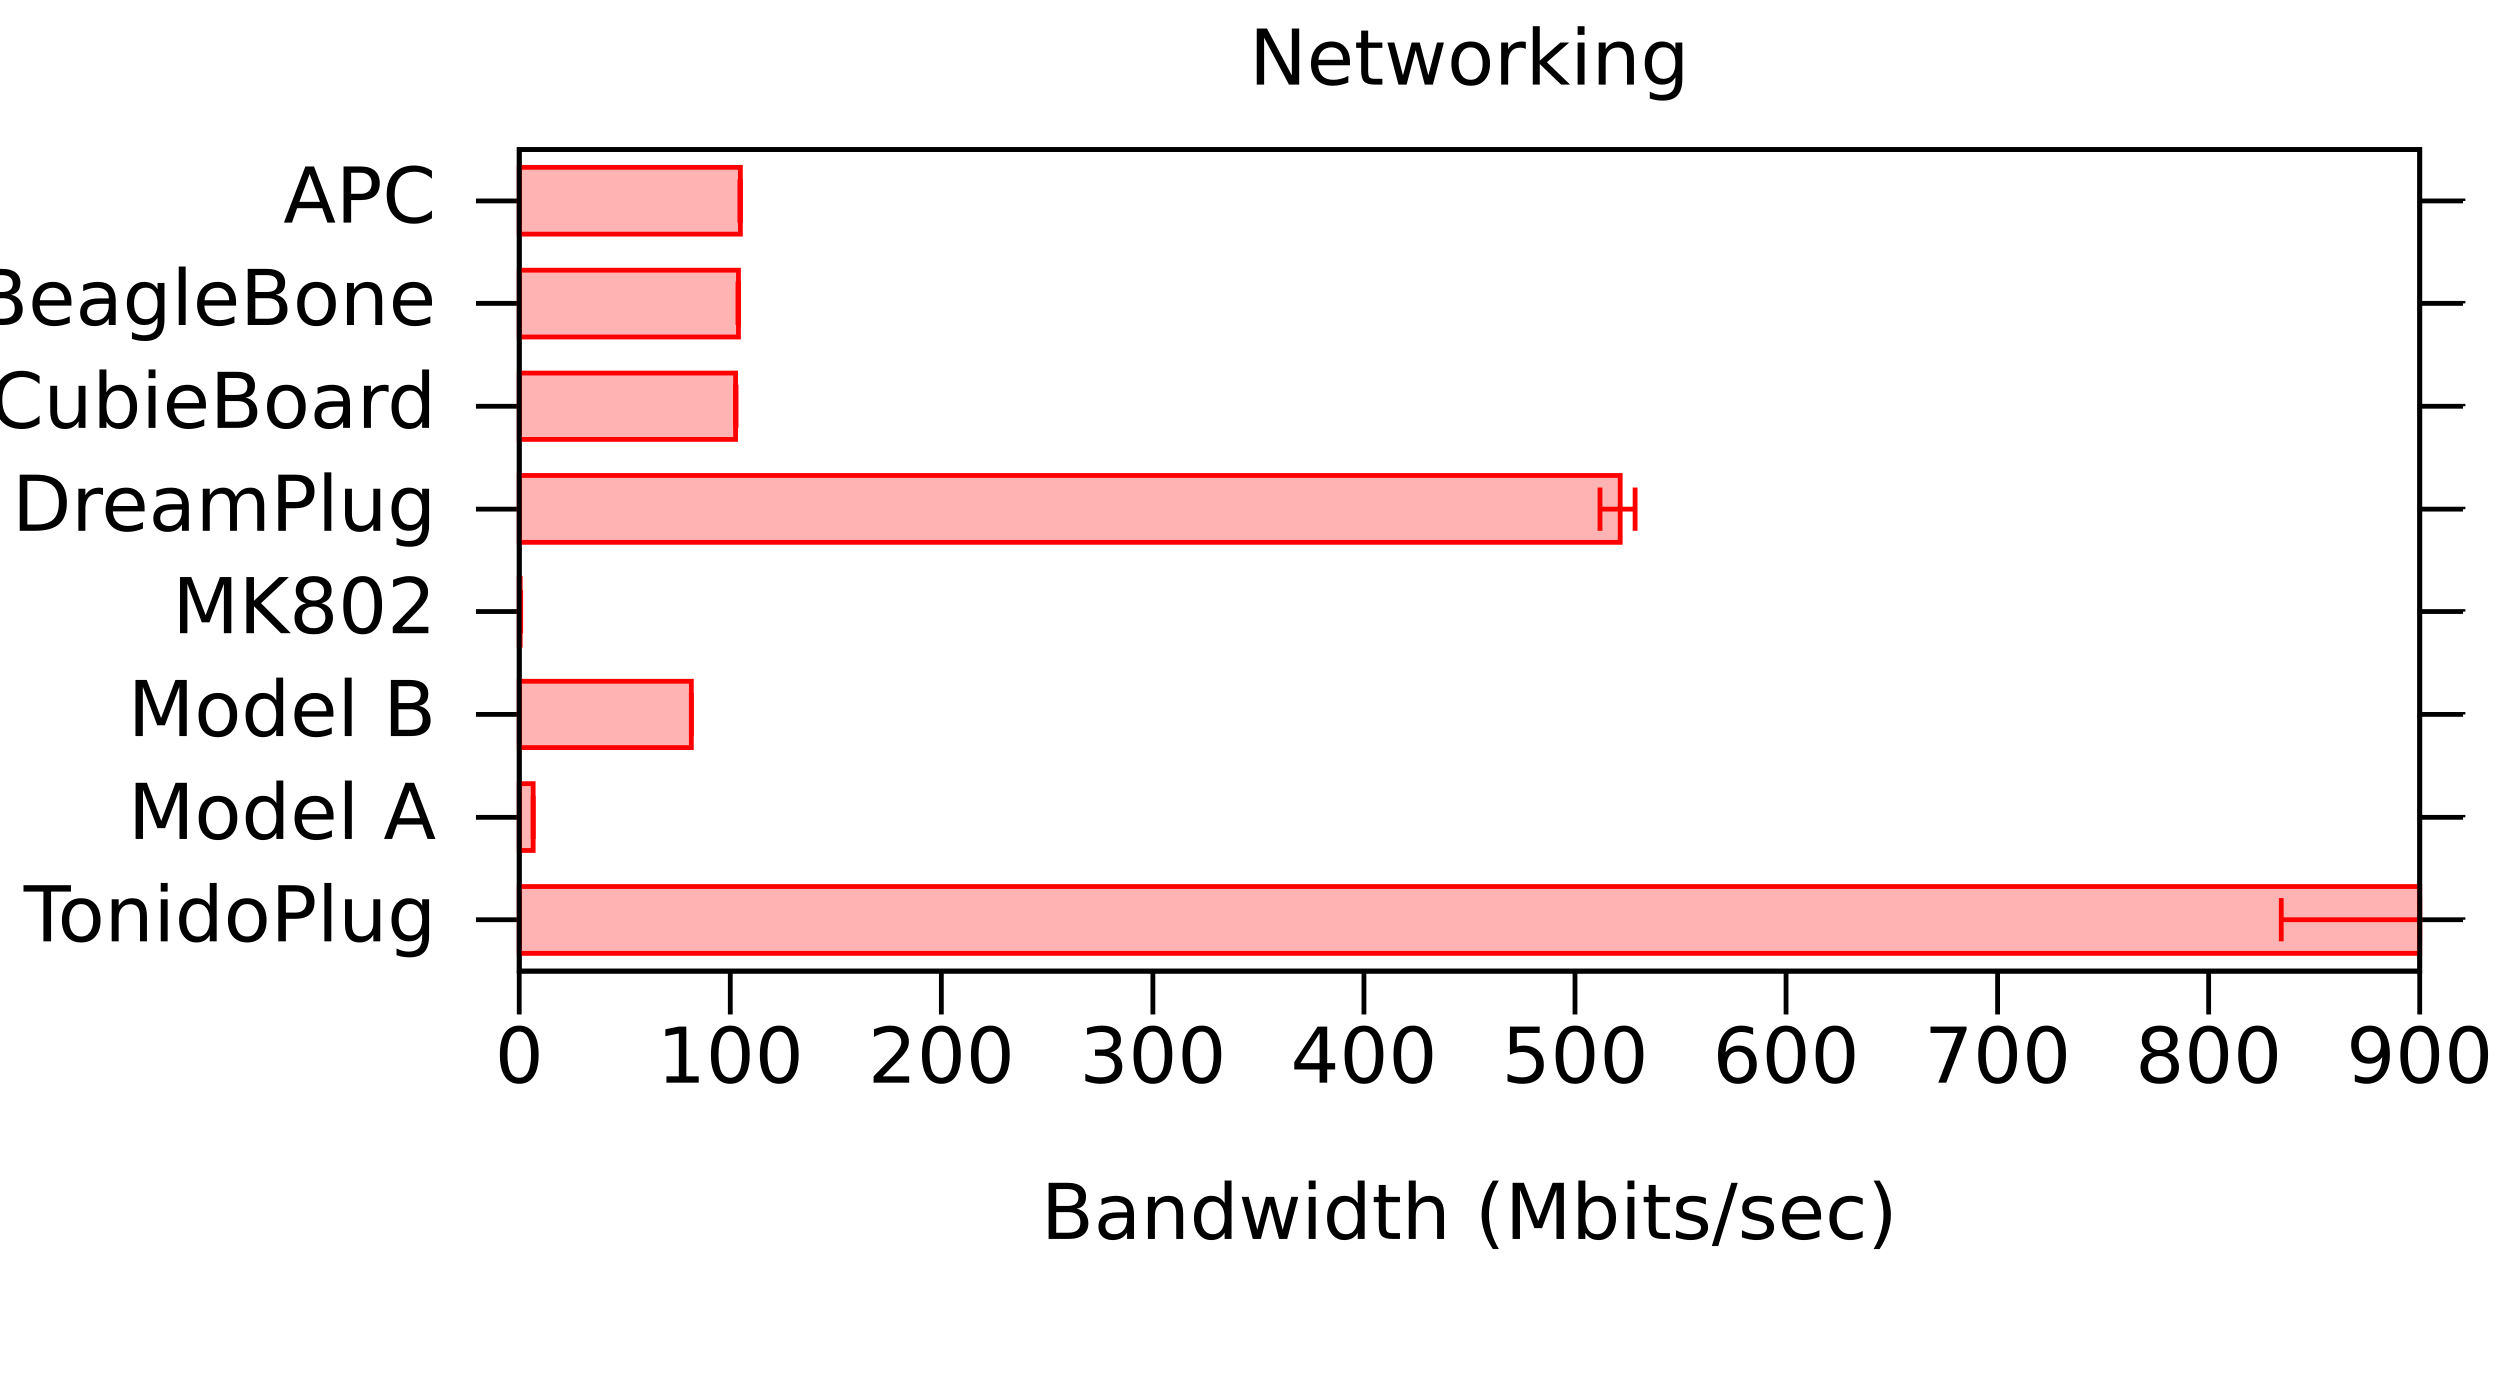
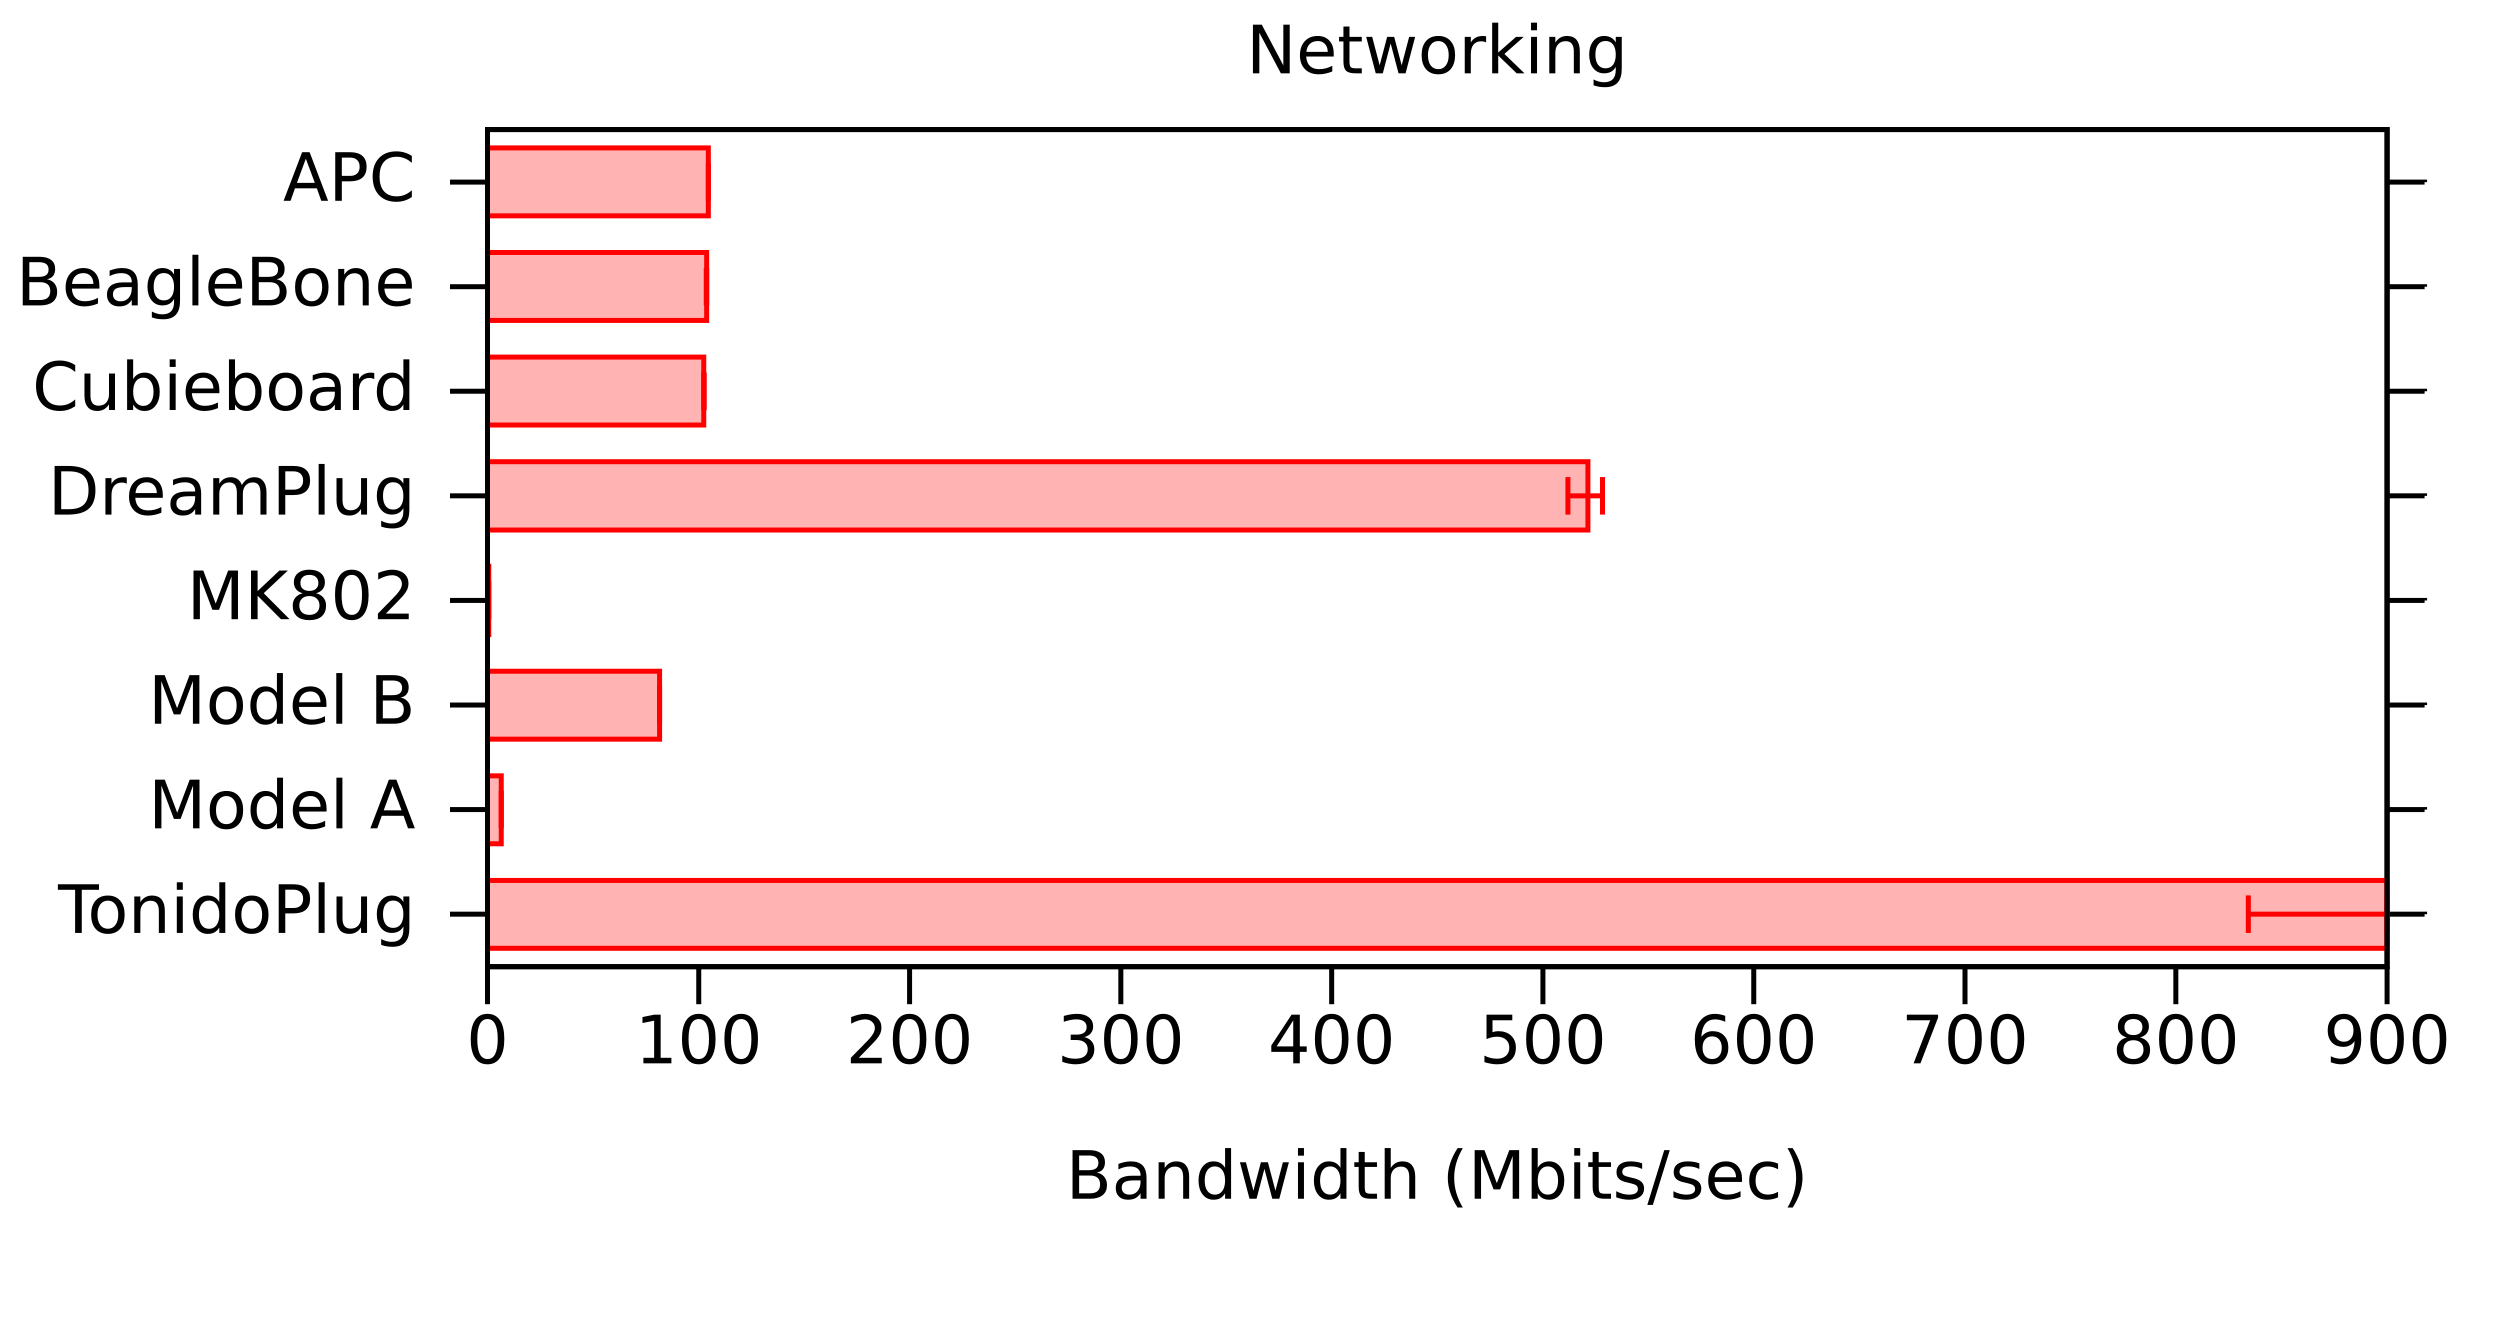
- <svg xmlns="http://www.w3.org/2000/svg" xmlns:xlink="http://www.w3.org/1999/xlink" width="520" height="290" viewBox="-520 0 520 290">
+ <svg xmlns="http://www.w3.org/2000/svg" xmlns:xlink="http://www.w3.org/1999/xlink" width="600" height="320" viewBox="-600 0 600 320">
  <g id="gnuplot_canvas" transform="rotate(90 0 0)">
-     <rect x="0" y="0" width="290" height="520" fill="none" />
+     <rect x="0" y="0" width="320" height="600" fill="none" />
    <defs>
      <circle id="gpDot" r="0.5" stroke-width="0.5" />
      <path id="gpPt0" stroke-width="0.222" stroke="currentColor" d="M-1,0 h2 M0,-1 v2" />
      <path id="gpPt1" stroke-width="0.222" stroke="currentColor" d="M-1,-1 L1,1 M1,-1 L-1,1" />
      <path id="gpPt2" stroke-width="0.222" stroke="currentColor" d="M-1,0 L1,0 M0,-1 L0,1 M-1,-1 L1,1 M-1,1 L1,-1" />
      <rect id="gpPt3" stroke-width="0.222" stroke="currentColor" x="-1" y="-1" width="2" height="2" />
      <rect id="gpPt4" stroke-width="0.222" stroke="currentColor" fill="currentColor" x="-1" y="-1" width="2" height="2" />
      <circle id="gpPt5" stroke-width="0.222" stroke="currentColor" cx="0" cy="0" r="1" />
      <use xlink:href="#gpPt5" id="gpPt6" fill="currentColor" stroke="none" />
      <path id="gpPt7" stroke-width="0.222" stroke="currentColor" d="M0,-1.33 L-1.33,0.67 L1.33,0.67 z" />
      <use xlink:href="#gpPt7" id="gpPt8" fill="currentColor" stroke="none" />
      <use xlink:href="#gpPt7" id="gpPt9" stroke="currentColor" transform="rotate(180)" />
      <use xlink:href="#gpPt9" id="gpPt10" fill="currentColor" stroke="none" />
      <use xlink:href="#gpPt3" id="gpPt11" stroke="currentColor" transform="rotate(45)" />
      <use xlink:href="#gpPt11" id="gpPt12" fill="currentColor" stroke="none" />
    </defs>
-     <g style="fill:none; color:white; stroke:currentColor; stroke-width:1.00; stroke-linecap:butt; stroke-linejoin:miter">
+     <g style="fill:none; color:white; stroke:currentColor; stroke-width:1.20; stroke-linecap:butt; stroke-linejoin:miter">
</g>
-     <g style="fill:none; color:black; stroke:currentColor; stroke-width:1.00; stroke-linecap:butt; stroke-linejoin:miter">
-       <path d="M41.8,412.0 L41.8,421.0 M41.8,16.7 L41.8,7.7  h0.01" />
-       <g transform="translate(46.3,429.3) rotate(270)" style="stroke:none; fill:black; font-family:Bitstream Vera Sans; font-size:12.00pt; text-anchor:end">
+     <g style="fill:none; color:black; stroke:currentColor; stroke-width:1.20; stroke-linecap:butt; stroke-linejoin:miter">
+       <path d="M43.7,483.0 L43.7,492.0 M43.7,27.1 L43.7,18.1  h0.01" />
+       <g transform="translate(48.2,500.3) rotate(270)" style="stroke:none; fill:black; font-family:Bitstream Vera Sans; font-size:12.00pt; text-anchor:end">
        <text>APC</text>
      </g>
-       <path d="M63.1,412.0 L63.1,421.0 M63.1,16.7 L63.1,7.7  h0.01" />
-       <g transform="translate(67.6,429.3) rotate(270)" style="stroke:none; fill:black; font-family:Bitstream Vera Sans; font-size:12.00pt; text-anchor:end">
+       <path d="M68.8,483.0 L68.8,492.0 M68.8,27.1 L68.8,18.1  h0.01" />
+       <g transform="translate(73.3,500.3) rotate(270)" style="stroke:none; fill:black; font-family:Bitstream Vera Sans; font-size:12.00pt; text-anchor:end">
        <text>BeagleBone</text>
      </g>
-       <path d="M84.5,412.0 L84.5,421.0 M84.5,16.7 L84.5,7.7  h0.01" />
-       <g transform="translate(89.0,429.3) rotate(270)" style="stroke:none; fill:black; font-family:Bitstream Vera Sans; font-size:12.00pt; text-anchor:end">
-         <text>CubieBoard</text>
+       <path d="M93.9,483.0 L93.9,492.0 M93.9,27.1 L93.9,18.1  h0.01" />
+       <g transform="translate(98.4,500.3) rotate(270)" style="stroke:none; fill:black; font-family:Bitstream Vera Sans; font-size:12.00pt; text-anchor:end">
+         <text>Cubieboard</text>
      </g>
-       <path d="M105.9,412.0 L105.9,421.0 M105.9,16.7 L105.9,7.7  h0.01" />
-       <g transform="translate(110.4,429.3) rotate(270)" style="stroke:none; fill:black; font-family:Bitstream Vera Sans; font-size:12.00pt; text-anchor:end">
+       <path d="M119.0,483.0 L119.0,492.0 M119.0,27.1 L119.0,18.1  h0.01" />
+       <g transform="translate(123.5,500.3) rotate(270)" style="stroke:none; fill:black; font-family:Bitstream Vera Sans; font-size:12.00pt; text-anchor:end">
        <text>DreamPlug</text>
      </g>
-       <path d="M127.2,412.0 L127.2,421.0 M127.2,16.7 L127.2,7.7  h0.01" />
-       <g transform="translate(131.7,429.3) rotate(270)" style="stroke:none; fill:black; font-family:Bitstream Vera Sans; font-size:12.00pt; text-anchor:end">
+       <path d="M144.1,483.0 L144.1,492.0 M144.1,27.1 L144.1,18.1  h0.01" />
+       <g transform="translate(148.6,500.3) rotate(270)" style="stroke:none; fill:black; font-family:Bitstream Vera Sans; font-size:12.00pt; text-anchor:end">
        <text>MK802</text>
      </g>
-       <path d="M148.6,412.0 L148.6,421.0 M148.6,16.7 L148.6,7.7  h0.01" />
-       <g transform="translate(153.1,429.3) rotate(270)" style="stroke:none; fill:black; font-family:Bitstream Vera Sans; font-size:12.00pt; text-anchor:end">
+       <path d="M169.2,483.0 L169.2,492.0 M169.2,27.1 L169.2,18.1  h0.01" />
+       <g transform="translate(173.7,500.3) rotate(270)" style="stroke:none; fill:black; font-family:Bitstream Vera Sans; font-size:12.00pt; text-anchor:end">
        <text>Model B</text>
      </g>
-       <path d="M170.0,412.0 L170.0,421.0 M170.0,16.7 L170.0,7.7  h0.01" />
-       <g transform="translate(174.5,429.3) rotate(270)" style="stroke:none; fill:black; font-family:Bitstream Vera Sans; font-size:12.00pt; text-anchor:end">
+       <path d="M194.3,483.0 L194.3,492.0 M194.3,27.1 L194.3,18.1  h0.01" />
+       <g transform="translate(198.8,500.3) rotate(270)" style="stroke:none; fill:black; font-family:Bitstream Vera Sans; font-size:12.00pt; text-anchor:end">
        <text>Model A</text>
      </g>
-       <path d="M191.3,412.0 L191.3,421.0 M191.3,16.7 L191.3,7.7  h0.01" />
-       <g transform="translate(195.8,429.3) rotate(270)" style="stroke:none; fill:black; font-family:Bitstream Vera Sans; font-size:12.00pt; text-anchor:end">
+       <path d="M219.4,483.0 L219.4,492.0 M219.4,27.1 L219.4,18.1  h0.01" />
+       <g transform="translate(223.9,500.3) rotate(270)" style="stroke:none; fill:black; font-family:Bitstream Vera Sans; font-size:12.00pt; text-anchor:end">
        <text>TonidoPlug</text>
      </g>
-       <path d="M202.0,412.0 L211.0,412.0  h0.01" />
-       <g transform="translate(225.2,412.0) rotate(270)" style="stroke:none; fill:black; font-family:Bitstream Vera Sans; font-size:12.00pt; text-anchor:middle">
+       <path d="M232.0,483.0 L241.0,483.0  h0.01" />
+       <g transform="translate(255.2,483.0) rotate(270)" style="stroke:none; fill:black; font-family:Bitstream Vera Sans; font-size:12.00pt; text-anchor:middle">
        <text> 0</text>
      </g>
-       <path d="M202.0,368.1 L211.0,368.1  h0.01" />
-       <g transform="translate(225.2,368.1) rotate(270)" style="stroke:none; fill:black; font-family:Bitstream Vera Sans; font-size:12.00pt; text-anchor:middle">
+       <path d="M232.0,432.3 L241.0,432.3  h0.01" />
+       <g transform="translate(255.2,432.3) rotate(270)" style="stroke:none; fill:black; font-family:Bitstream Vera Sans; font-size:12.00pt; text-anchor:middle">
        <text> 100</text>
      </g>
-       <path d="M202.0,324.2 L211.0,324.2  h0.01" />
-       <g transform="translate(225.2,324.2) rotate(270)" style="stroke:none; fill:black; font-family:Bitstream Vera Sans; font-size:12.00pt; text-anchor:middle">
+       <path d="M232.0,381.7 L241.0,381.7  h0.01" />
+       <g transform="translate(255.2,381.7) rotate(270)" style="stroke:none; fill:black; font-family:Bitstream Vera Sans; font-size:12.00pt; text-anchor:middle">
        <text> 200</text>
      </g>
-       <path d="M202.0,280.2 L211.0,280.2  h0.01" />
-       <g transform="translate(225.2,280.2) rotate(270)" style="stroke:none; fill:black; font-family:Bitstream Vera Sans; font-size:12.00pt; text-anchor:middle">
+       <path d="M232.0,331.0 L241.0,331.0  h0.01" />
+       <g transform="translate(255.2,331.0) rotate(270)" style="stroke:none; fill:black; font-family:Bitstream Vera Sans; font-size:12.00pt; text-anchor:middle">
        <text> 300</text>
      </g>
-       <path d="M202.0,236.3 L211.0,236.3  h0.01" />
-       <g transform="translate(225.2,236.3) rotate(270)" style="stroke:none; fill:black; font-family:Bitstream Vera Sans; font-size:12.00pt; text-anchor:middle">
+       <path d="M232.0,280.4 L241.0,280.4  h0.01" />
+       <g transform="translate(255.2,280.4) rotate(270)" style="stroke:none; fill:black; font-family:Bitstream Vera Sans; font-size:12.00pt; text-anchor:middle">
        <text> 400</text>
      </g>
-       <path d="M202.0,192.4 L211.0,192.4  h0.01" />
-       <g transform="translate(225.2,192.4) rotate(270)" style="stroke:none; fill:black; font-family:Bitstream Vera Sans; font-size:12.00pt; text-anchor:middle">
+       <path d="M232.0,229.7 L241.0,229.7  h0.01" />
+       <g transform="translate(255.2,229.7) rotate(270)" style="stroke:none; fill:black; font-family:Bitstream Vera Sans; font-size:12.00pt; text-anchor:middle">
        <text> 500</text>
      </g>
-       <path d="M202.0,148.5 L211.0,148.5  h0.01" />
-       <g transform="translate(225.2,148.5) rotate(270)" style="stroke:none; fill:black; font-family:Bitstream Vera Sans; font-size:12.00pt; text-anchor:middle">
+       <path d="M232.0,179.1 L241.0,179.1  h0.01" />
+       <g transform="translate(255.2,179.1) rotate(270)" style="stroke:none; fill:black; font-family:Bitstream Vera Sans; font-size:12.00pt; text-anchor:middle">
        <text> 600</text>
      </g>
-       <path d="M202.0,104.5 L211.0,104.5  h0.01" />
-       <g transform="translate(225.2,104.5) rotate(270)" style="stroke:none; fill:black; font-family:Bitstream Vera Sans; font-size:12.00pt; text-anchor:middle">
+       <path d="M232.0,128.4 L241.0,128.4  h0.01" />
+       <g transform="translate(255.2,128.4) rotate(270)" style="stroke:none; fill:black; font-family:Bitstream Vera Sans; font-size:12.00pt; text-anchor:middle">
        <text> 700</text>
      </g>
-       <path d="M202.0,60.6 L211.0,60.6  h0.01" />
-       <g transform="translate(225.2,60.6) rotate(270)" style="stroke:none; fill:black; font-family:Bitstream Vera Sans; font-size:12.00pt; text-anchor:middle">
+       <path d="M232.0,77.8 L241.0,77.8  h0.01" />
+       <g transform="translate(255.2,77.8) rotate(270)" style="stroke:none; fill:black; font-family:Bitstream Vera Sans; font-size:12.00pt; text-anchor:middle">
        <text> 800</text>
      </g>
-       <path d="M202.0,16.7 L211.0,16.7  h0.01" />
-       <g transform="translate(225.2,16.7) rotate(270)" style="stroke:none; fill:black; font-family:Bitstream Vera Sans; font-size:12.00pt; text-anchor:middle">
+       <path d="M232.0,27.1 L241.0,27.1  h0.01" />
+       <g transform="translate(255.2,27.1) rotate(270)" style="stroke:none; fill:black; font-family:Bitstream Vera Sans; font-size:12.00pt; text-anchor:middle">
        <text> 900</text>
      </g>
-       <path d="M31.1,16.7 L31.1,412.0 L202.0,412.0 L202.0,16.7 L31.1,16.7 Z  h0.01" />
-       <g transform="translate(17.6,214.4) rotate(270)" style="stroke:none; fill:black; font-family:Bitstream Vera Sans; font-size:12.00pt; text-anchor:middle">
+       <path d="M31.1,27.1 L31.1,483.0 L232.0,483.0 L232.0,27.1 L31.1,27.1 Z  h0.01" />
+       <g transform="translate(17.6,255.1) rotate(270)" style="stroke:none; fill:black; font-family:Bitstream Vera Sans; font-size:12.00pt; text-anchor:middle">
        <text>Networking</text>
      </g>
-       <g transform="translate(257.7,214.4) rotate(270)" style="stroke:none; fill:black; font-family:Bitstream Vera Sans; font-size:12.00pt; text-anchor:middle">
+       <g transform="translate(287.7,255.1) rotate(270)" style="stroke:none; fill:black; font-family:Bitstream Vera Sans; font-size:12.00pt; text-anchor:middle">
        <text>Bandwidth (Mbits/sec)</text>
      </g>
    </g>
    <g id="gnuplot_plot_1">
-       <g style="fill:none; color:red; stroke:currentColor; stroke-width:1.00; stroke-linecap:butt; stroke-linejoin:miter">
+       <g style="fill:none; color:red; stroke:currentColor; stroke-width:1.20; stroke-linecap:butt; stroke-linejoin:miter">
        <g style="stroke:none; shape-rendering:crispEdges">
-           <polygon fill="currentColor" fill-opacity="0.3" points="34.8,412.0 48.8,412.0 48.8,365.9 34.8,365.9 " />
+           <polygon fill="currentColor" fill-opacity="0.3" points="35.5,483.0 51.9,483.0 51.9,429.9 35.5,429.9 " />
        </g>
-         <path d="M34.8,412.0 L34.8,366.0 L48.7,366.0 L48.7,412.0 L34.8,412.0 Z  h0.01" />
+         <path d="M35.5,483.0 L35.5,430.0 L51.8,430.0 L51.8,483.0 L35.5,483.0 Z  h0.01" />
        <g style="stroke:none; shape-rendering:crispEdges">
-           <polygon fill="currentColor" fill-opacity="0.3" points="56.2,412.0 70.2,412.0 70.2,366.3 56.2,366.3 " />
+           <polygon fill="currentColor" fill-opacity="0.3" points="60.6,483.0 77.0,483.0 77.0,430.3 60.6,430.3 " />
        </g>
-         <path d="M56.2,412.0 L56.2,366.4 L70.1,366.4 L70.1,412.0 L56.2,412.0 Z  h0.01" />
+         <path d="M60.6,483.0 L60.6,430.4 L76.9,430.4 L76.9,483.0 L60.6,483.0 Z  h0.01" />
        <g style="stroke:none; shape-rendering:crispEdges">
-           <polygon fill="currentColor" fill-opacity="0.3" points="77.6,412.0 91.5,412.0 91.5,366.9 77.6,366.9 " />
+           <polygon fill="currentColor" fill-opacity="0.3" points="85.7,483.0 102.1,483.0 102.1,431.0 85.7,431.0 " />
        </g>
-         <path d="M77.6,412.0 L77.6,367.0 L91.4,367.0 L91.4,412.0 L77.6,412.0 Z  h0.01" />
+         <path d="M85.7,483.0 L85.7,431.1 L102.0,431.1 L102.0,483.0 L85.7,483.0 Z  h0.01" />
        <g style="stroke:none; shape-rendering:crispEdges">
-           <polygon fill="currentColor" fill-opacity="0.3" points="98.9,412.0 112.9,412.0 112.9,182.9 98.9,182.9 " />
+           <polygon fill="currentColor" fill-opacity="0.3" points="110.8,483.0 127.3,483.0 127.3,218.8 110.8,218.8 " />
        </g>
-         <path d="M98.9,412.0 L98.9,183.0 L112.8,183.0 L112.8,412.0 L98.9,412.0 Z  h0.01" />
+         <path d="M110.8,483.0 L110.8,218.9 L127.2,218.9 L127.2,483.0 L110.8,483.0 Z  h0.01" />
        <g style="stroke:none; shape-rendering:crispEdges">
-           <polygon fill="currentColor" fill-opacity="0.3" points="120.3,412.0 134.3,412.0 134.3,411.7 120.3,411.7 " />
+           <polygon fill="currentColor" fill-opacity="0.3" points="135.9,483.0 152.4,483.0 152.4,482.6 135.9,482.6 " />
        </g>
-         <path d="M120.3,412.0 L120.3,411.8 L134.2,411.8 L134.2,412.0 L120.3,412.0 Z  h0.01" />
+         <path d="M135.9,483.0 L135.9,482.7 L152.3,482.7 L152.3,483.0 L135.9,483.0 Z  h0.01" />
        <g style="stroke:none; shape-rendering:crispEdges">
-           <polygon fill="currentColor" fill-opacity="0.3" points="141.7,412.0 155.6,412.0 155.6,376.1 141.7,376.1 " />
+           <polygon fill="currentColor" fill-opacity="0.3" points="161.1,483.0 177.5,483.0 177.5,441.6 161.1,441.6 " />
        </g>
-         <path d="M141.7,412.0 L141.7,376.2 L155.5,376.2 L155.5,412.0 L141.7,412.0 Z  h0.01" />
+         <path d="M161.1,483.0 L161.1,441.7 L177.4,441.7 L177.4,483.0 L161.1,483.0 Z  h0.01" />
        <g style="stroke:none; shape-rendering:crispEdges">
-           <polygon fill="currentColor" fill-opacity="0.3" points="163.0,412.0 177.0,412.0 177.0,409.0 163.0,409.0 " />
+           <polygon fill="currentColor" fill-opacity="0.3" points="186.2,483.0 202.6,483.0 202.6,479.6 186.2,479.6 " />
        </g>
-         <path d="M163.0,412.0 L163.0,409.1 L176.9,409.1 L176.9,412.0 L163.0,412.0 Z  h0.01" />
+         <path d="M186.2,483.0 L186.2,479.7 L202.5,479.7 L202.5,483.0 L186.2,483.0 Z  h0.01" />
        <g style="stroke:none; shape-rendering:crispEdges">
-           <polygon fill="currentColor" fill-opacity="0.3" points="184.4,412.0 198.4,412.0 198.4,16.6 184.4,16.6 " />
+           <polygon fill="currentColor" fill-opacity="0.3" points="211.3,483.0 227.7,483.0 227.7,27.0 211.3,27.0 " />
        </g>
-         <path d="M184.4,412.0 L184.4,16.7 L198.3,16.7 L198.3,412.0 L184.4,412.0 Z  h0.01" />
-         <path d="M41.8,366.1 L41.8,366.0 M37.3,366.1 L46.3,366.1 M37.3,366.0 L46.3,366.0 M63.1,366.5 L63.1,366.4    M58.6,366.5 L67.6,366.5 M58.6,366.4 L67.6,366.4 M84.5,367.0 L84.5,366.9 M80.0,367.0 L89.0,367.0    M80.0,366.9 L89.0,366.9 M105.9,187.2 L105.9,179.9 M101.4,187.2 L110.4,187.2 M101.4,179.9 L110.4,179.9    M127.2,411.8 L127.2,411.7 M122.7,411.8 L131.7,411.8 M122.7,411.7 L131.7,411.7 M148.6,376.2 M144.1,376.2    L153.1,376.2 M144.1,376.2 L153.1,376.2 M170.0,409.1 M165.5,409.1 L174.5,409.1 M165.5,409.1 L174.5,409.1    M191.3,45.5 L191.3,16.7 M186.8,45.5 L195.8,45.5 M186.8,16.7 L195.8,16.7  h0.01" />
+         <path d="M211.3,483.0 L211.3,27.1 L227.6,27.1 L227.6,483.0 L211.3,483.0 Z  h0.01" />
+         <path d="M43.7,430.0 M39.2,430.0 L48.2,430.0 M39.2,430.0 L48.2,430.0 M68.8,430.5 L68.8,430.4 M64.3,430.5    L73.3,430.5 M64.3,430.4 L73.3,430.4 M93.9,431.1 L93.9,431.0 M89.4,431.1 L98.4,431.1 M89.4,431.0    L98.4,431.0 M119.0,223.7 L119.0,215.4 M114.5,223.7 L123.5,223.7 M114.5,215.4 L123.5,215.4 M144.1,482.8    L144.1,482.7 M139.6,482.8 L148.6,482.8 M139.6,482.7 L148.6,482.7 M169.2,441.7 M164.7,441.7 L173.7,441.7    M164.7,441.7 L173.7,441.7 M194.3,479.7 M189.8,479.7 L198.8,479.7 M189.8,479.7 L198.8,479.7 M219.4,60.4    L219.4,27.1 M214.9,60.4 L223.9,60.4 M214.9,27.1 L223.9,27.1  h0.01" />
      </g>
    </g>
-     <g style="fill:none; color:black; stroke:currentColor; stroke-width:1.00; stroke-linecap:butt; stroke-linejoin:miter">
-       <path d="M31.1,16.7 L31.1,412.0 L202.0,412.0 L202.0,16.7 L31.1,16.7 Z  h0.01" />
+     <g style="fill:none; color:black; stroke:currentColor; stroke-width:1.20; stroke-linecap:butt; stroke-linejoin:miter">
+       <path d="M31.1,27.1 L31.1,483.0 L232.0,483.0 L232.0,27.1 L31.1,27.1 Z  h0.01" />
    </g>
  </g>
</svg>
